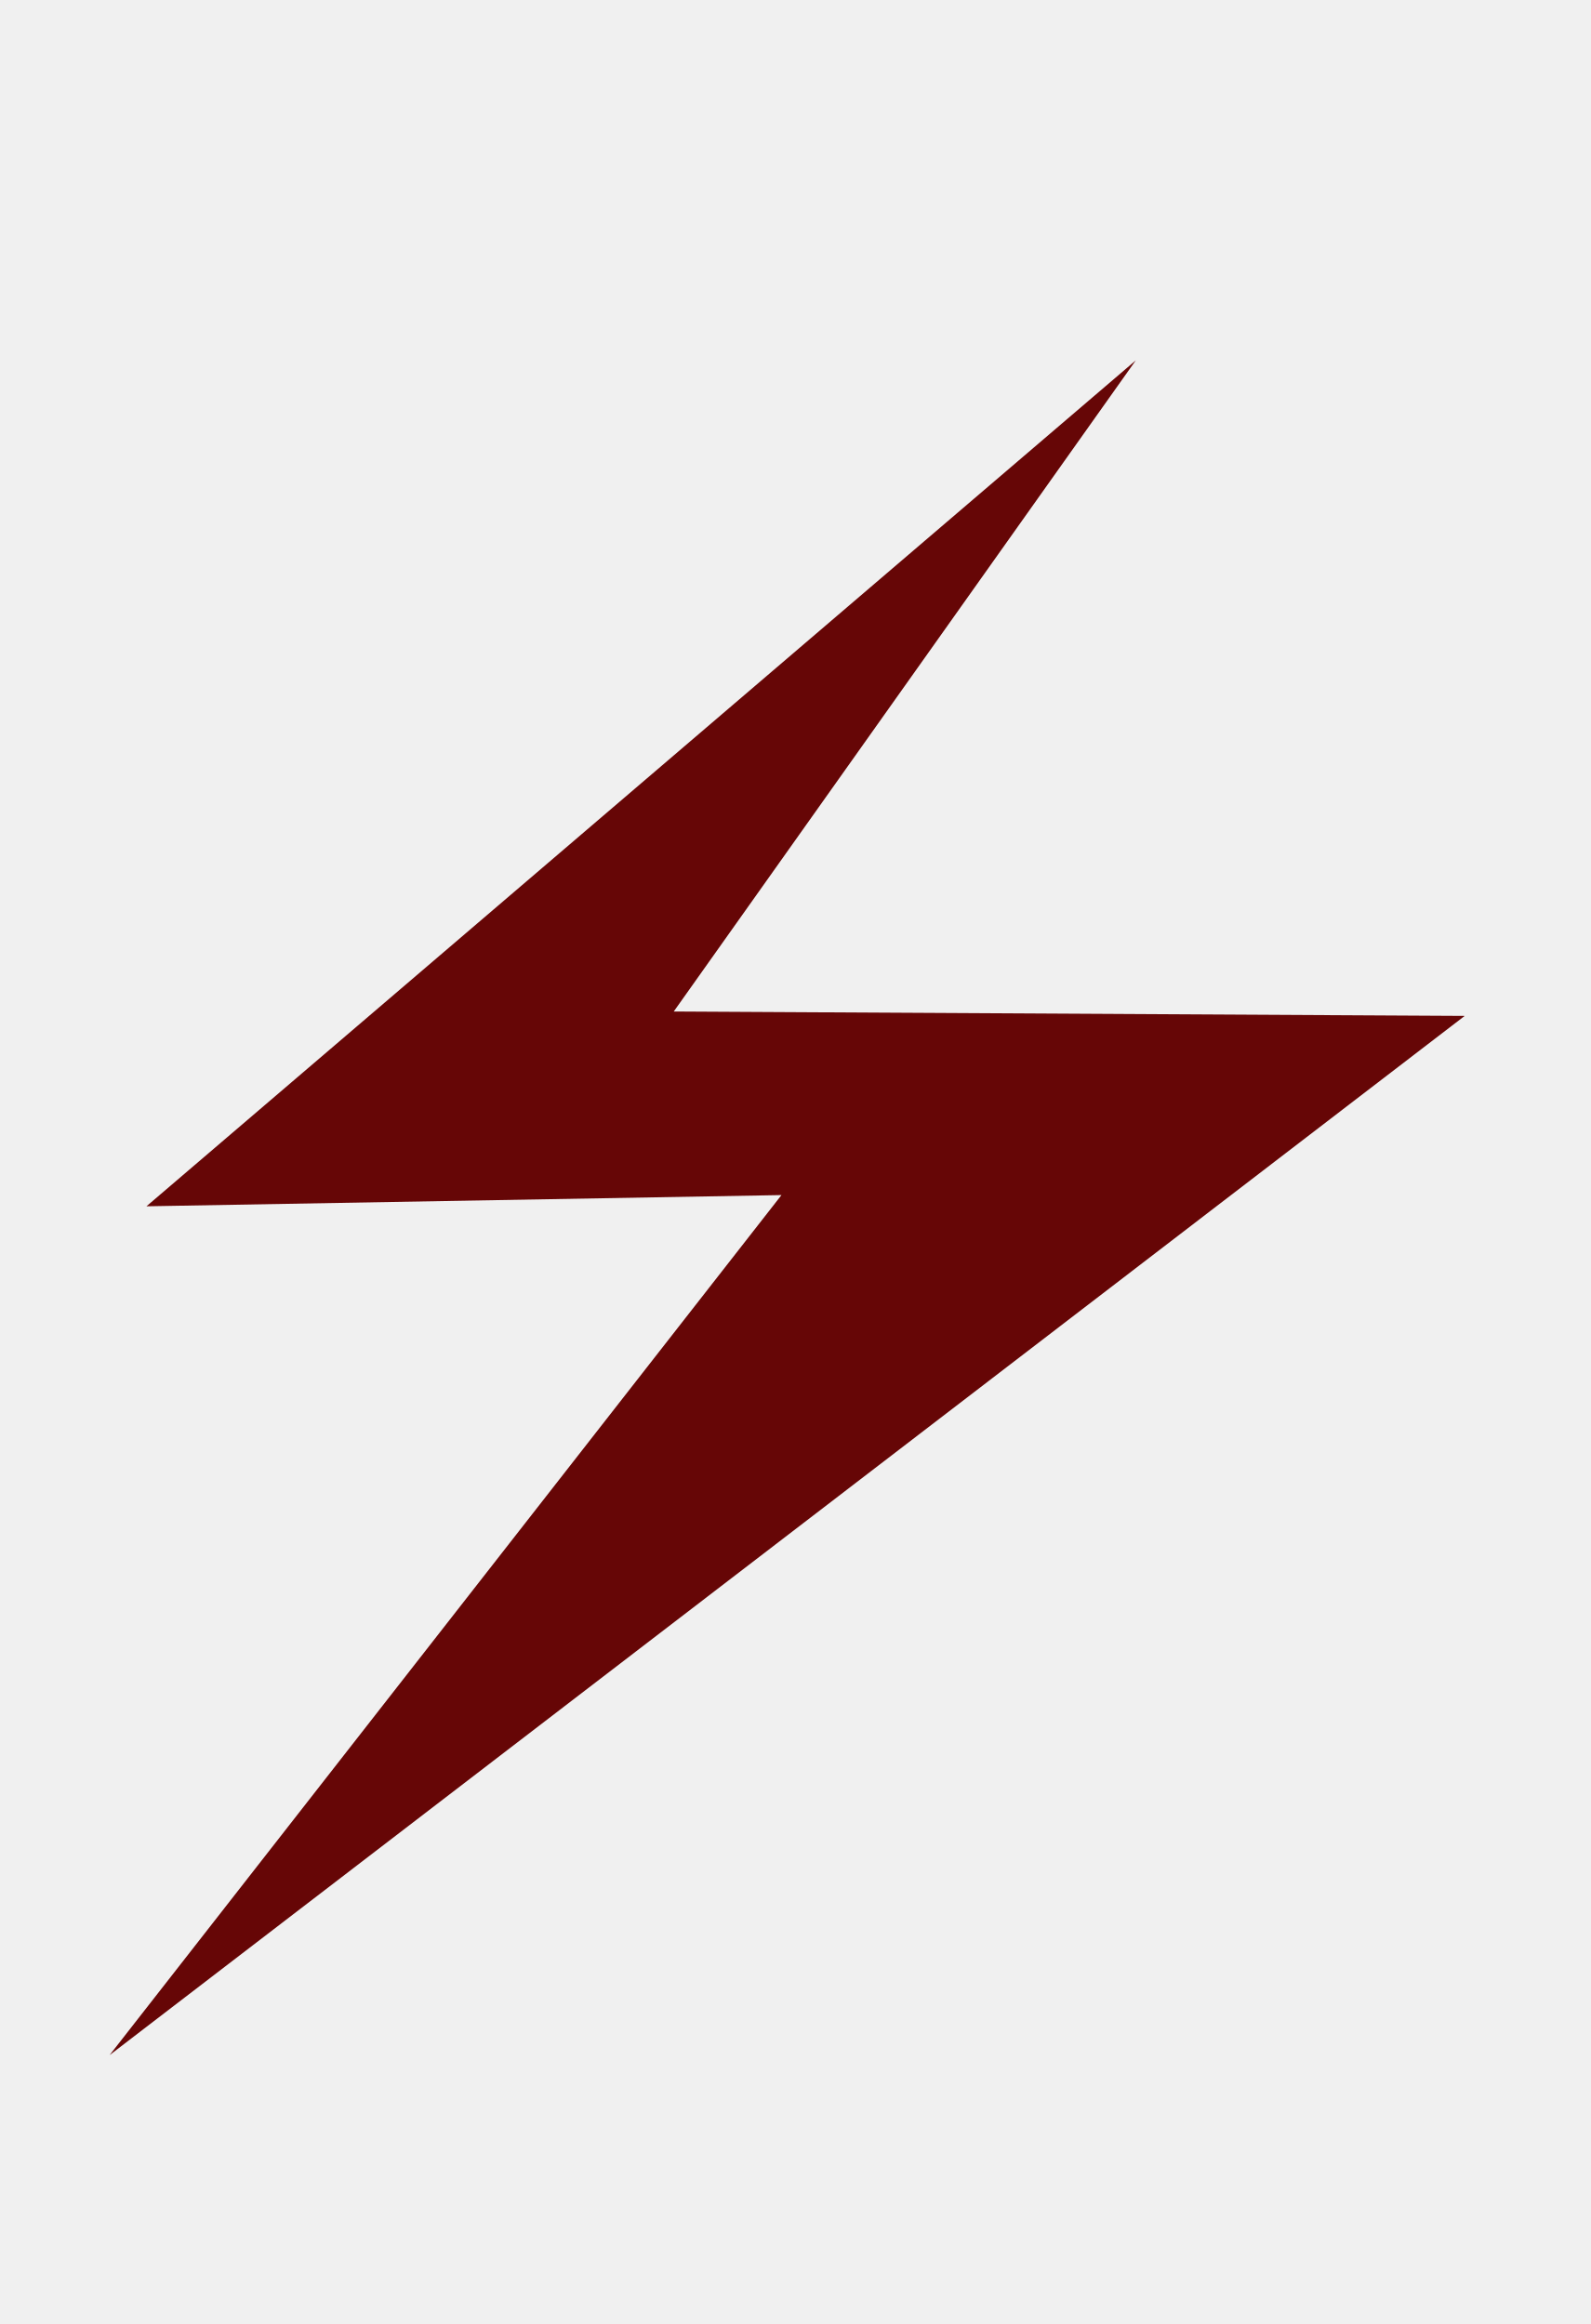
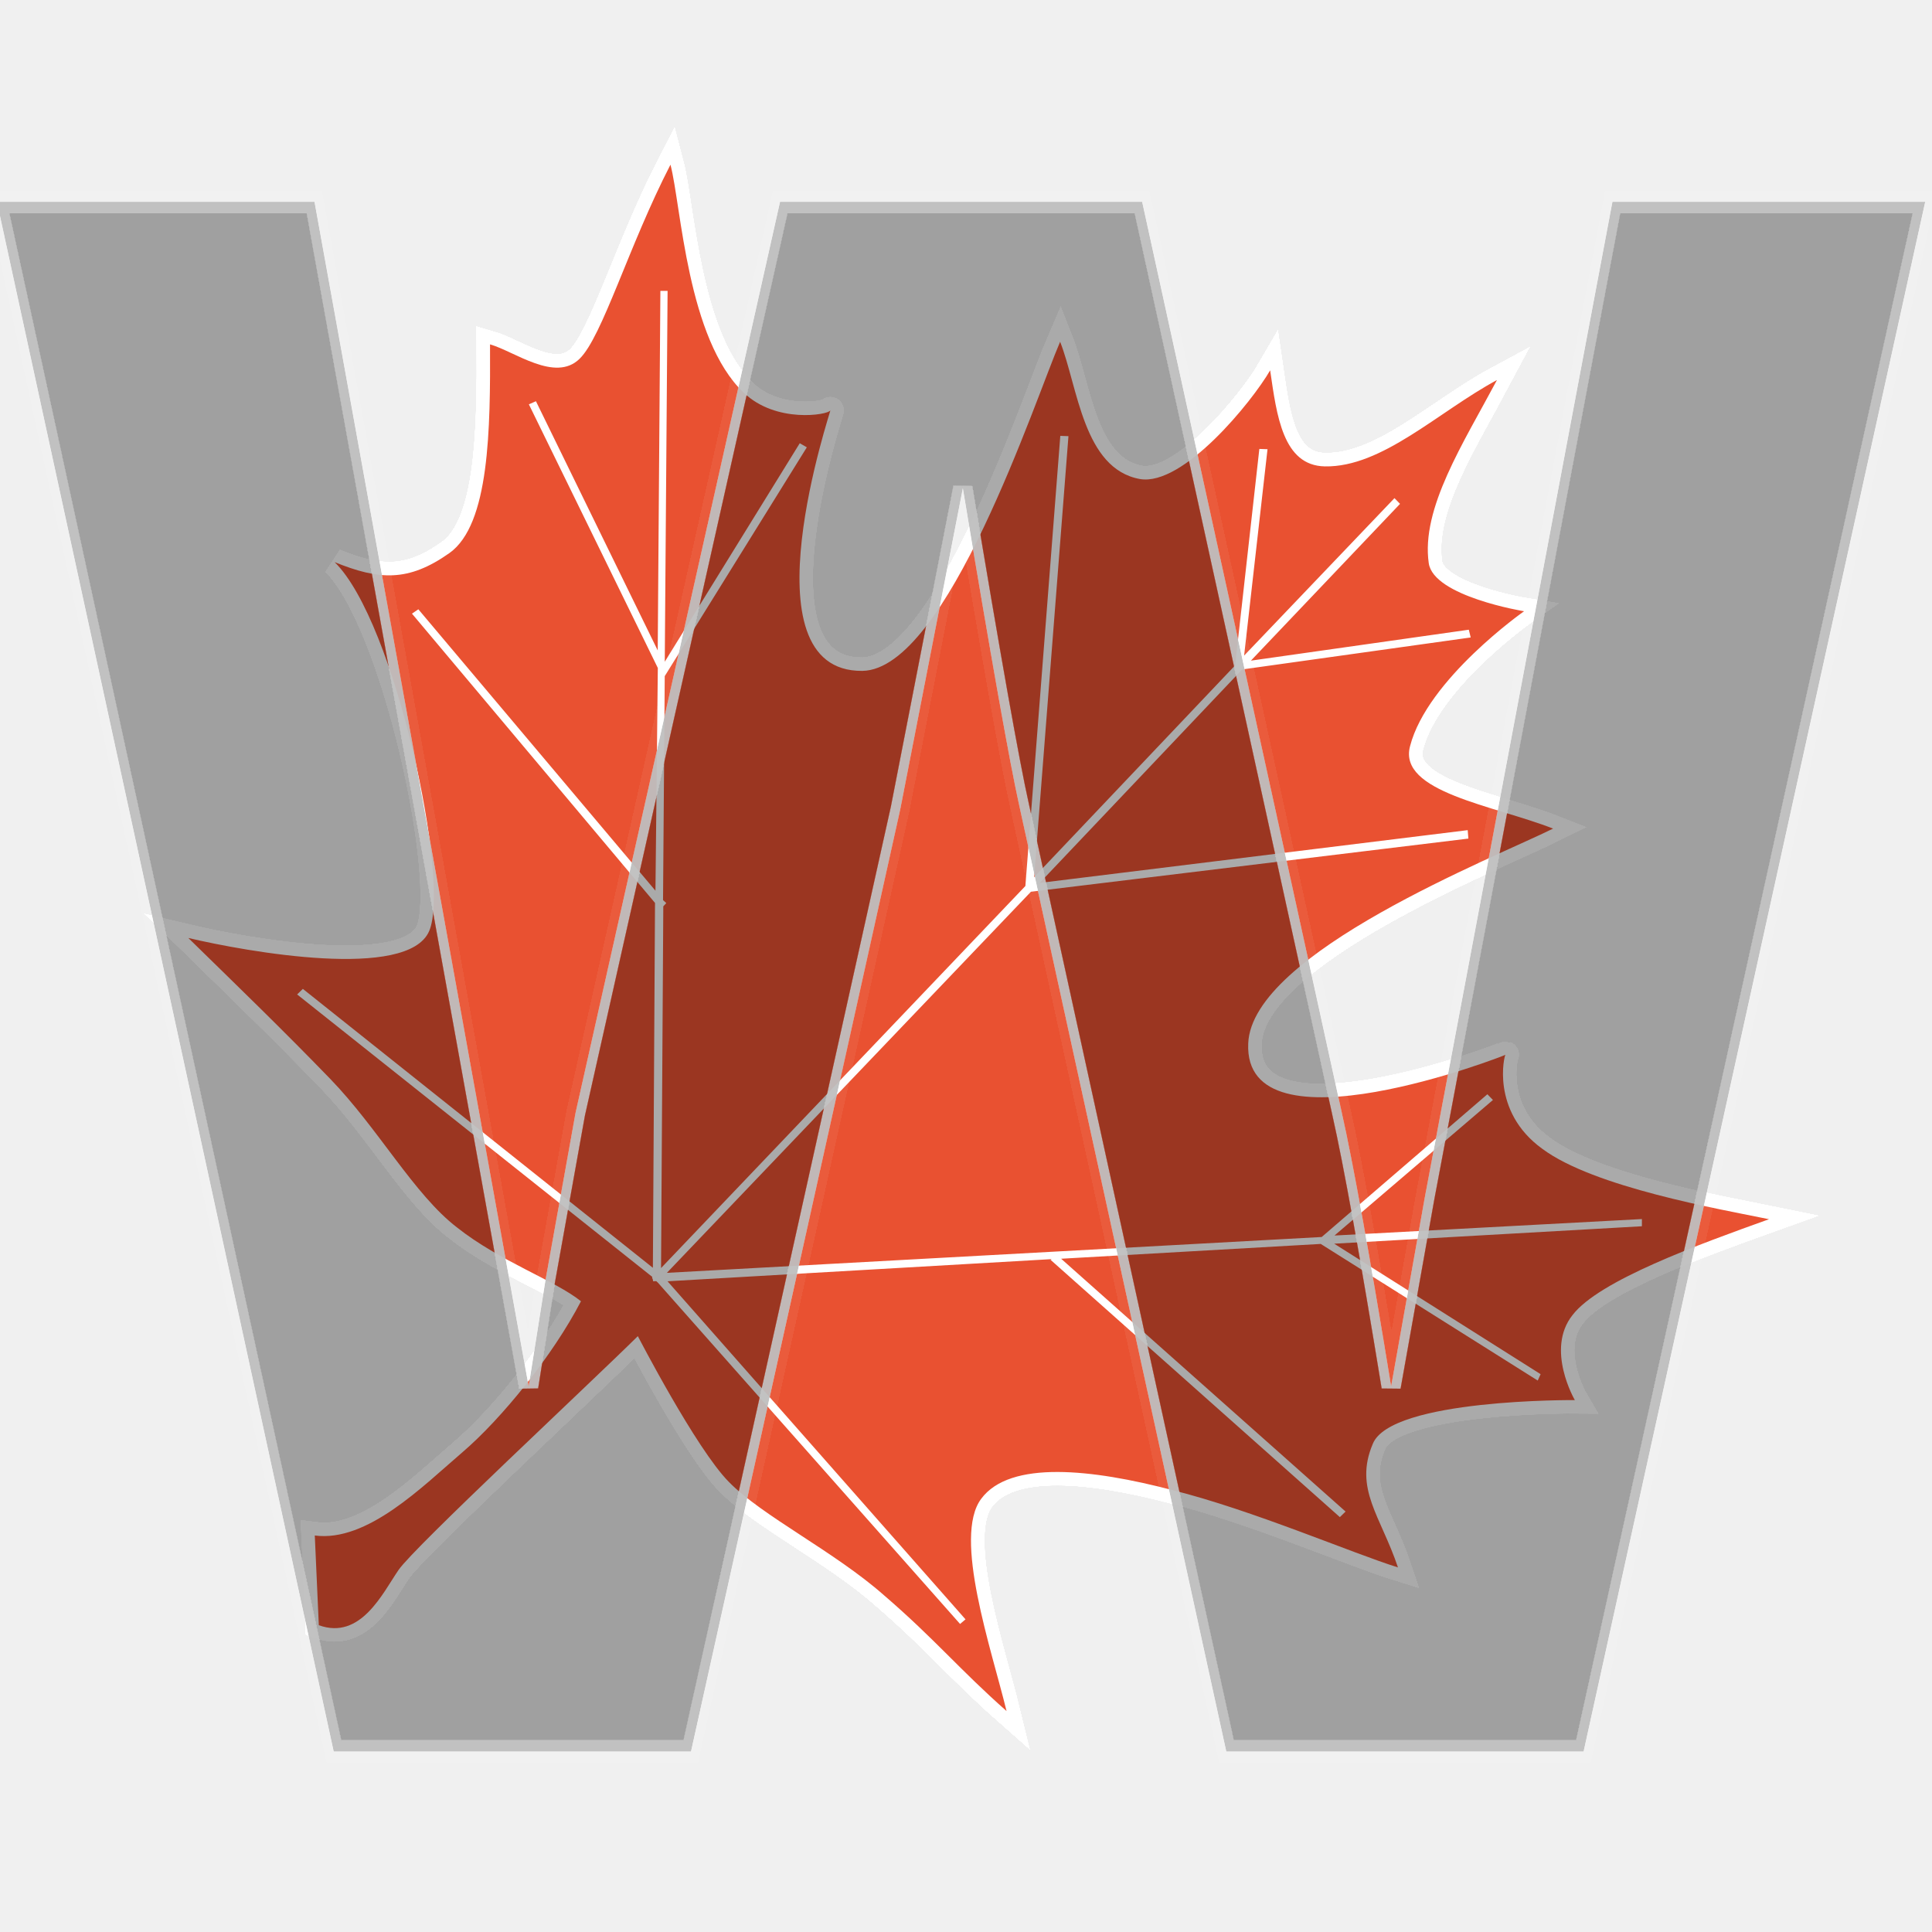
- <svg xmlns="http://www.w3.org/2000/svg" version="1.1" id="Layer_1" x="0px" y="0px" width="272.945px" height="398.881px" viewBox="0 0 272.945 398.881" enable-background="new 0 0 272.945 398.881" xml:space="preserve">
-   <defs id="defs51" />
-   <path d="M154.275,212.857c-3.48-2.636-2.807-7.001-0.855-9.163c0.527-0.59,1.27-0.222,1.736-0.807  c1.688-2.103,6.197-3.806,8.047-2.929c1.682,0.809,2.301,5.228,1.635,8.34c-0.328,1.563,0.496,0.976-0.227,3.209  C163.464,215.022,157.927,215.633,154.275,212.857 M158.407,206.822c1.832,0.854,4.98,1.6,5.395,0.967  c0.416-0.637,0.555-5.475-1.188-6.635c-1.74-1.158-6.572,1.475-6.684,2.921C155.825,205.537,156.457,205.92,158.407,206.822" id="path8" style="paint-order:stroke fill markers;fill-rule:nonzero;fill:#000000;fill-opacity:1" />
-   <path style="fill:#660606;fill-opacity:1;fill-rule:nonzero;stroke-width:1.149;paint-order:stroke fill markers" d="M 194.896,61.841 25.128,207.044 134.091,205.118 18.804,352.732 251.323,174.365 115.606,173.609 Z" id="path52" />
+ <svg xmlns="http://www.w3.org/2000/svg" width="297mm" height="297mm" viewBox="0 0 297 297" version="1.1" id="svg1">
+   <defs id="defs1">
+     <filter style="color-interpolation-filters:sRGB" id="filter2" x="-0.031" y="-0.027" width="1.061" height="1.036">
+       <feColorMatrix values="-1 0 0 0 1 0 -1 0 0 1 0 0 -1 0 1 -0.21 -0.72 -0.07 2 0 " result="fbSourceGraphic" id="feColorMatrix2" />
+       <feColorMatrix result="fbSourceGraphicAlpha" in="fbSourceGraphic" values="0 0 0 -1 0 0 0 0 -1 0 0 0 0 -1 0 0 0 0 1 0" id="feColorMatrix4" />
+       <feColorMatrix id="feColorMatrix5" values="-1 0 0 0 1 0 -1 0 0 1 0 0 -1 0 1 -0.21 -0.72 -0.07 2 0 " result="color2" in="fbSourceGraphic" />
+     </filter>
+     <filter style="color-interpolation-filters:sRGB" id="filter3" x="-0.005" y="-0.008" width="1.01" height="1.015">
+       <feColorMatrix values="-1 0 0 0 1 0 -1 0 0 1 0 0 -1 0 1 -0.21 -0.72 -0.07 2 0 " result="fbSourceGraphic" id="feColorMatrix3" />
+       <feColorMatrix result="fbSourceGraphicAlpha" in="fbSourceGraphic" values="0 0 0 -1 0 0 0 0 -1 0 0 0 0 -1 0 0 0 0 1 0" id="feColorMatrix6" />
+       <feColorMatrix id="feColorMatrix7" values="-1 0 0 0 1 0 -1 0 0 1 0 0 -1 0 1 -0.21 -0.72 -0.07 2 0 " result="color2" in="fbSourceGraphic" />
+     </filter>
+   </defs>
+   <g id="g6" transform="matrix(2.029822,0.5845939,-0.5845939,2.029822,-385.26,-261.9178)" style="filter:url(#filter2)">
+     <path fill-rule="evenodd" clip-rule="evenodd" fill="#ffffff" stroke="#ffffff" stroke-width="2" d="m 321.92,65.102 c -3.456,3.384 -6.264,8.424 -10.296,9.504 -2.952,0.792 -4.392,-2.592 -5.76,-5.616 -0.647,2.592 -3.744,9.864 -6.912,10.224 -4.176,0.432 -6.192,-5.184 -8.352,-7.992 -0.576,4.464 -1.296,25.2 -7.2,27 -8.424,2.52 -7.416,-17.856 -7.488,-17.568 -0.072,0.36 -3.528,2.016 -6.408,0.504 -5.04,-2.592 -8.136,-11.808 -9.72,-14.472 -1.296,6.552 -1.296,13.392 -2.448,15.408 -1.224,2.16 -4.68,0.792 -6.552,0.792 1.728,5.904 3.6,12.6 1.368,15.408 -2.304,2.88 -4.392,3.312 -7.848,2.952 5.472,2.952 14.544,20.017 14.04,23.903 -0.504,3.889 -12.312,5.113 -16.704,5.328 4.68,2.521 8.352,4.465 12.744,6.984 4.392,2.519 8.208,6.408 11.88,7.849 3.672,1.512 7.92,1.728 10.152,2.663 -0.864,4.32 -3.168,9.793 -5.256,12.961 -2.088,3.168 -4.824,8.207 -8.64,8.783 l 2.088,6.192 c 3.24,0.216 3.816,-3.528 4.464,-5.472 0.648,-1.944 9.648,-16.92 12.024,-21.169 0,0 6.336,6.696 9.288,8.353 3.024,1.729 8.784,2.736 13.175,4.824 4.393,2.016 6.769,3.672 10.873,5.615 -2.305,-4.031 -7.272,-11.088 -6.049,-14.328 1.225,-3.312 7.2,-4.319 13.176,-4.464 6.049,-0.216 13.896,0.792 17.353,0.864 -2.232,-3.239 -4.68,-4.607 -4.248,-8.136 0.359,-3.528 13.248,-7.128 13.248,-7.128 0,0 -3.096,-2.952 -1.872,-5.904 1.152,-2.951 7.416,-7.488 11.808,-10.656 -3.672,0.288 -12.888,1.296 -17.279,-0.36 -4.393,-1.584 -4.536,-5.832 -4.464,-5.832 0.071,0 -16.272,12.456 -18.217,4.392 -1.583,-6.408 13.537,-18 16.992,-21.168 -4.608,-0.432 -11.592,0.576 -11.663,-2.88 -0.145,-5.04 5.256,-11.736 5.256,-11.736 0,0 -6.625,0.792 -7.633,-1.44 -1.656,-3.67 0,-9.07 1.08,-14.182 z" id="path5" />
+     <path fill-rule="evenodd" clip-rule="evenodd" fill="#e95131" d="m 320.84,79.286 c 1.008,2.232 7.633,1.44 7.633,1.44 0,0 -5.4,6.696 -5.256,11.736 0.071,3.456 7.055,2.448 11.663,2.88 -3.455,3.168 -18.575,14.76 -16.992,21.168 1.944,8.064 18.288,-4.392 18.217,-4.392 -0.072,0 0.071,4.248 4.464,5.832 4.392,1.656 13.607,0.648 17.279,0.36 -4.392,3.167 -10.655,7.705 -11.808,10.656 -1.224,2.952 1.872,5.904 1.872,5.904 0,0 -12.889,3.6 -13.248,7.128 -0.432,3.528 2.016,4.896 4.248,8.136 -3.456,-0.072 -11.304,-1.08 -17.353,-0.864 -5.976,0.145 -11.951,1.152 -13.176,4.464 -1.224,3.24 3.744,10.297 6.049,14.328 -4.104,-1.943 -6.48,-3.6 -10.873,-5.615 -4.392,-2.088 -10.151,-3.096 -13.175,-4.824 -2.952,-1.656 -9.288,-8.353 -9.288,-8.353 -2.376,4.249 -11.376,19.225 -12.024,21.169 -0.648,1.943 -1.224,5.688 -4.464,5.472 l -2.088,-6.192 c 3.816,-0.576 6.552,-5.615 8.64,-8.783 2.088,-3.168 4.392,-8.641 5.256,-12.961 -2.232,-0.936 -6.48,-1.151 -10.152,-2.663 -3.672,-1.44 -7.488,-5.329 -11.88,-7.849 -4.392,-2.52 -8.064,-4.464 -12.744,-6.984 4.392,-0.215 16.2,-1.439 16.704,-5.328 0.504,-3.887 -8.568,-20.951 -14.04,-23.903 3.456,0.36 5.544,-0.072 7.848,-2.952 2.232,-2.808 0.36,-9.504 -1.368,-15.408 1.872,0 5.328,1.368 6.552,-0.792 1.152,-2.016 1.152,-8.856 2.448,-15.408 1.584,2.664 4.68,11.88 9.72,14.472 2.88,1.512 6.336,-0.144 6.408,-0.504 0.072,-0.288 -0.936,20.088 7.488,17.568 5.904,-1.8 6.624,-22.536 7.2,-27 2.16,2.808 4.176,8.424 8.352,7.992 3.168,-0.36 6.265,-7.632 6.912,-10.224 1.368,3.024 2.808,6.408 5.76,5.616 4.032,-1.08 6.84,-6.12 10.296,-9.504 -1.08,5.11 -2.736,10.51 -1.08,14.182 z m -39.852,65.694 0.072,0.144 0.216,-0.072 0.144,0.072 v 0 l 28.008,17.784 0.288,-0.432 -27.648,-17.641 26.424,-9.288 -0.072,0.072 25.416,12.168 0.288,-0.504 -24.984,-11.952 17.856,-6.264 17.928,5.184 0.072,-0.504 -17.064,-4.968 21.168,-7.416 -0.144,-0.504 -21.168,7.344 8.352,-12.672 -0.504,-0.288 -8.712,13.32 -45.072,15.695 17.784,-33.984 29.521,-12.528 -0.217,-0.576 -28.872,12.312 9.864,-19.008 15.337,-6.84 -0.288,-0.504 -14.616,6.552 7.271,-13.968 -0.504,-0.288 -7.344,14.04 -2.52,-14.904 -0.577,0.144 2.665,15.624 -9.792,18.864 -6.48,-31.536 -0.576,0.144 6.624,32.184 -17.784,34.056 -7.128,-25.342 0.144,-0.288 -0.288,-0.144 -4.392,-15.696 5.328,-18.864 -0.576,-0.144 -5.04,18 -7.272,-25.992 -0.504,0.144 7.056,25.2 -13.536,-14.976 -0.432,0.36 14.328,15.84 4.32,15.624 -22.248,-14.904 -0.36,0.432 22.824,15.336 7.2,25.56 -30.096,-12.456 -0.288,0.504 30.528,12.601 v 0.072 z" id="path6" />
+   </g>
+   <text xml:space="preserve" style="font-style:normal;font-variant:normal;font-weight:bold;font-stretch:normal;font-size:462.874px;font-family:Arial;-inkscape-font-specification:'Arial, Bold';font-variant-ligatures:normal;font-variant-caps:normal;font-variant-numeric:normal;font-variant-east-asian:normal;text-align:start;writing-mode:lr-tb;direction:ltr;text-anchor:start;fill:#000000;fill-opacity:0.333;stroke:#fbfbfb;stroke-width:3.628;stroke-dasharray:none;stroke-opacity:0.506;filter:url(#filter3)" x="1.018" y="241.148" id="text2" transform="matrix(0.8182036,0,0,0.9742301,-0.1977472,34.33125)">
+     <tspan id="tspan2" style="fill:#000000;fill-opacity:0.333;stroke:#fbfbfb;stroke-width:3.628;stroke-opacity:0.506" x="1.018" y="241.148">w</tspan>
+   </text>
</svg>
